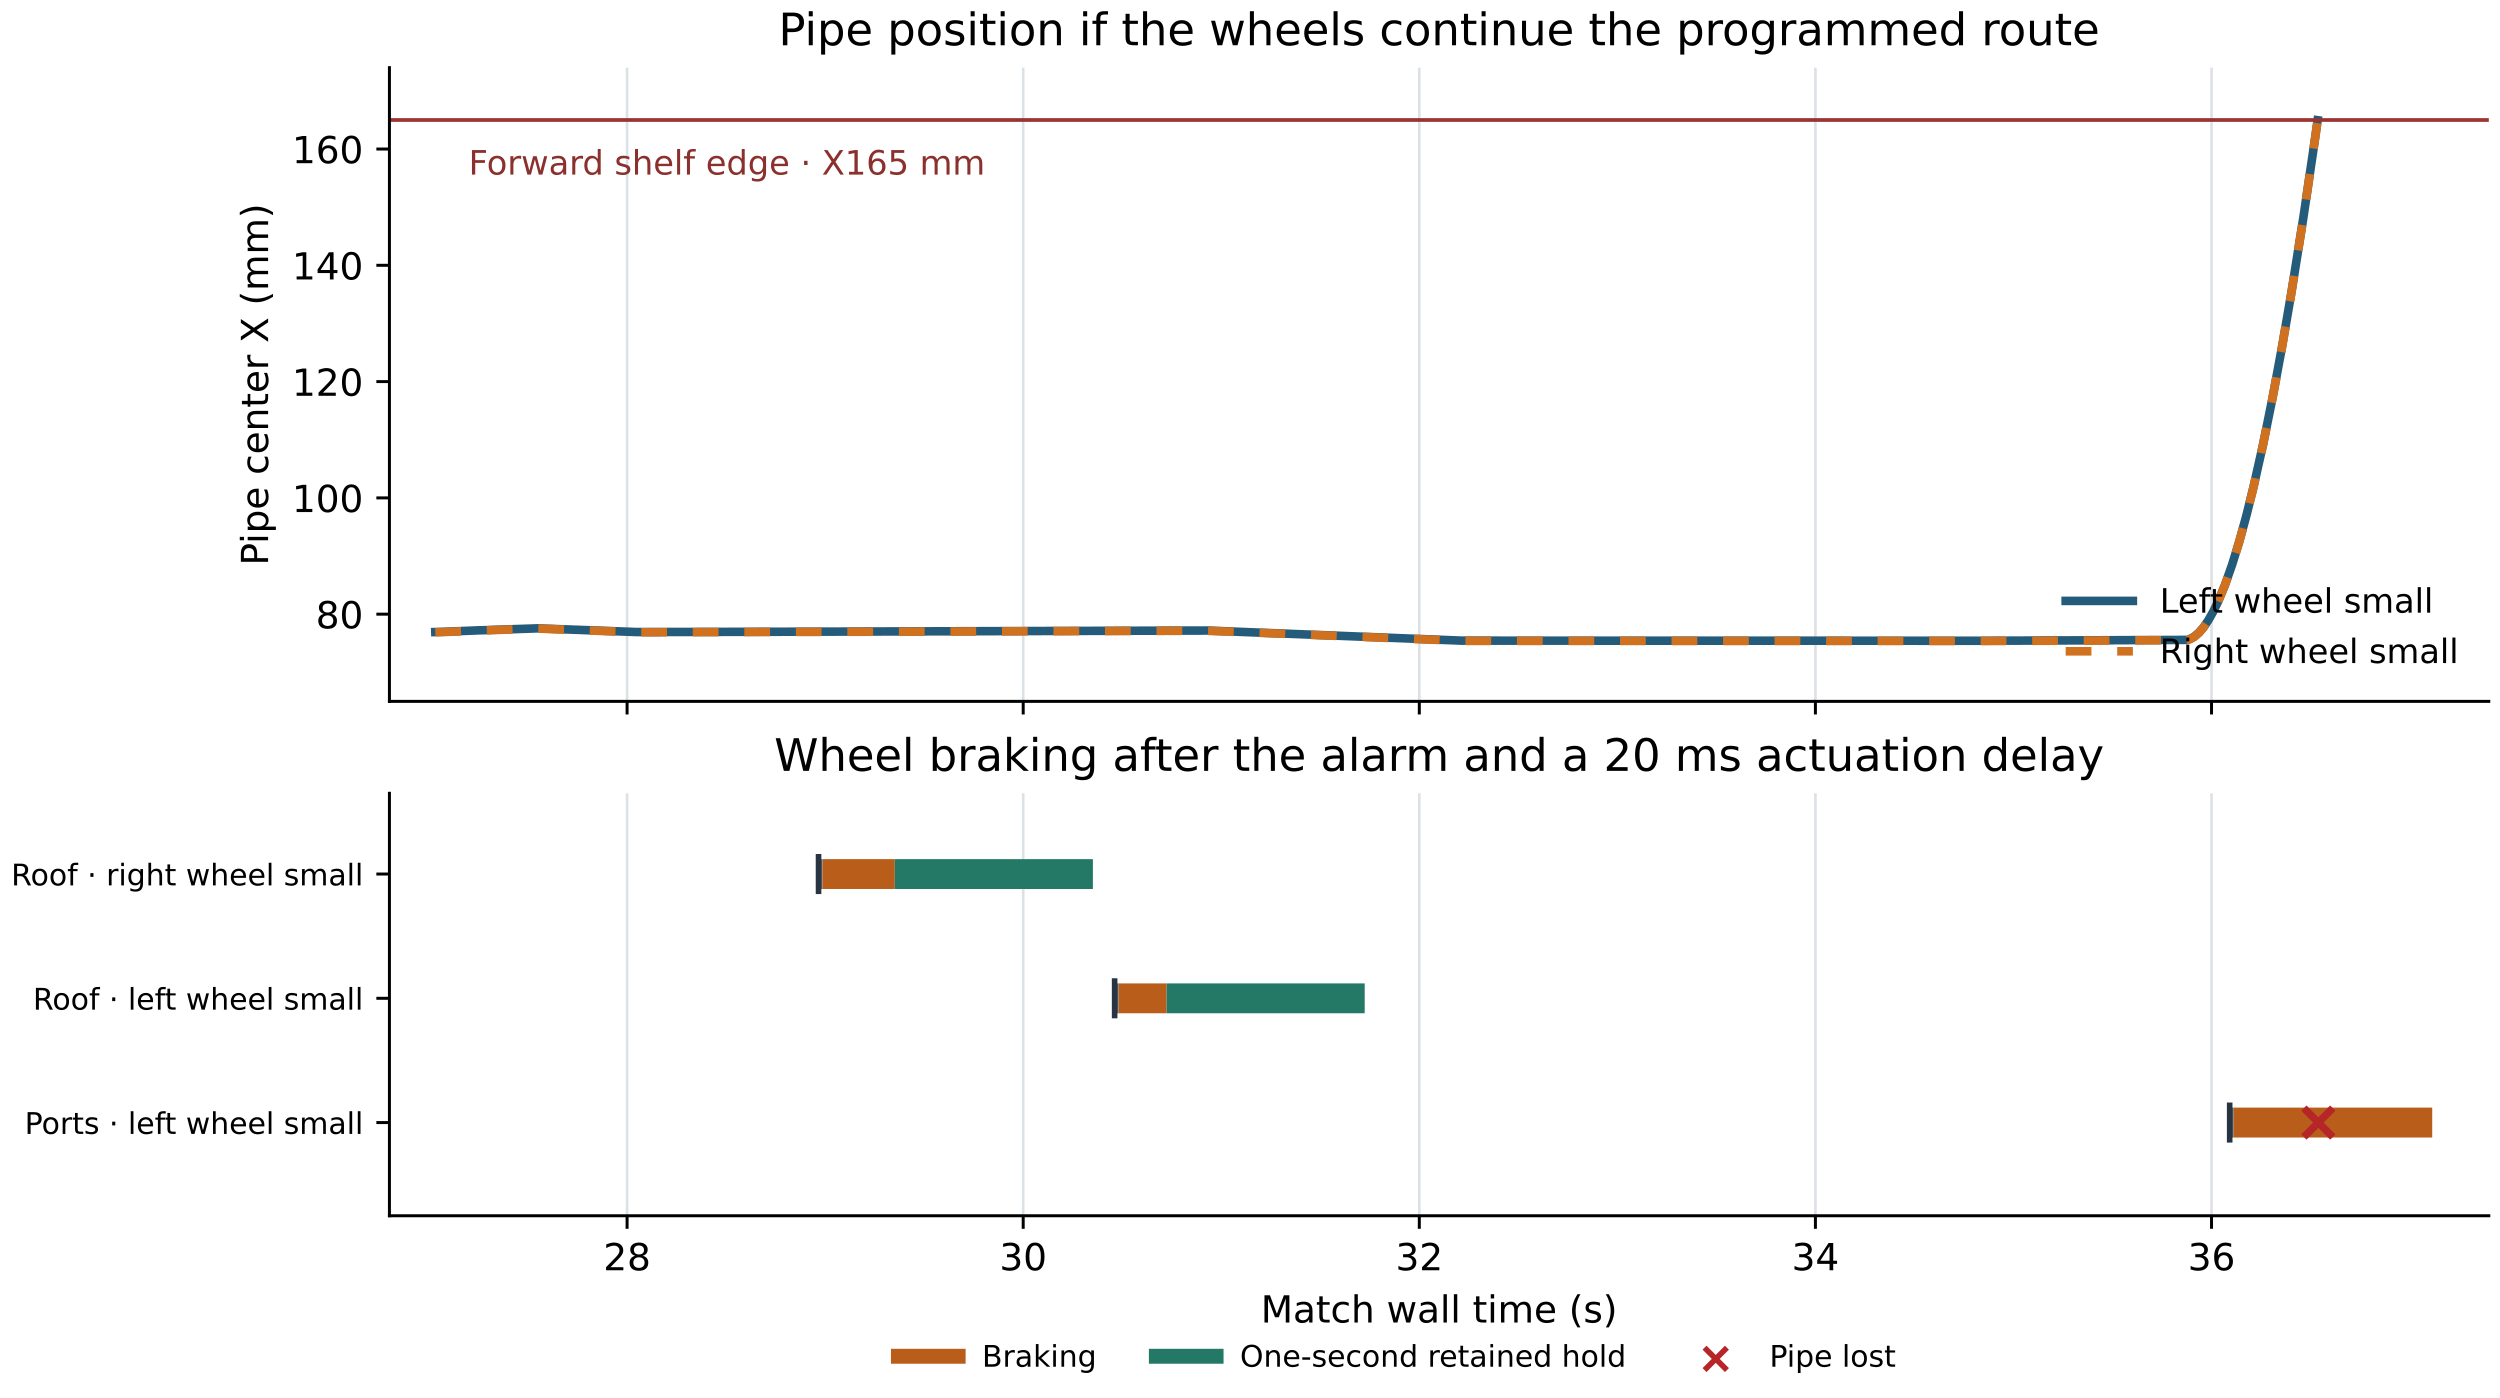
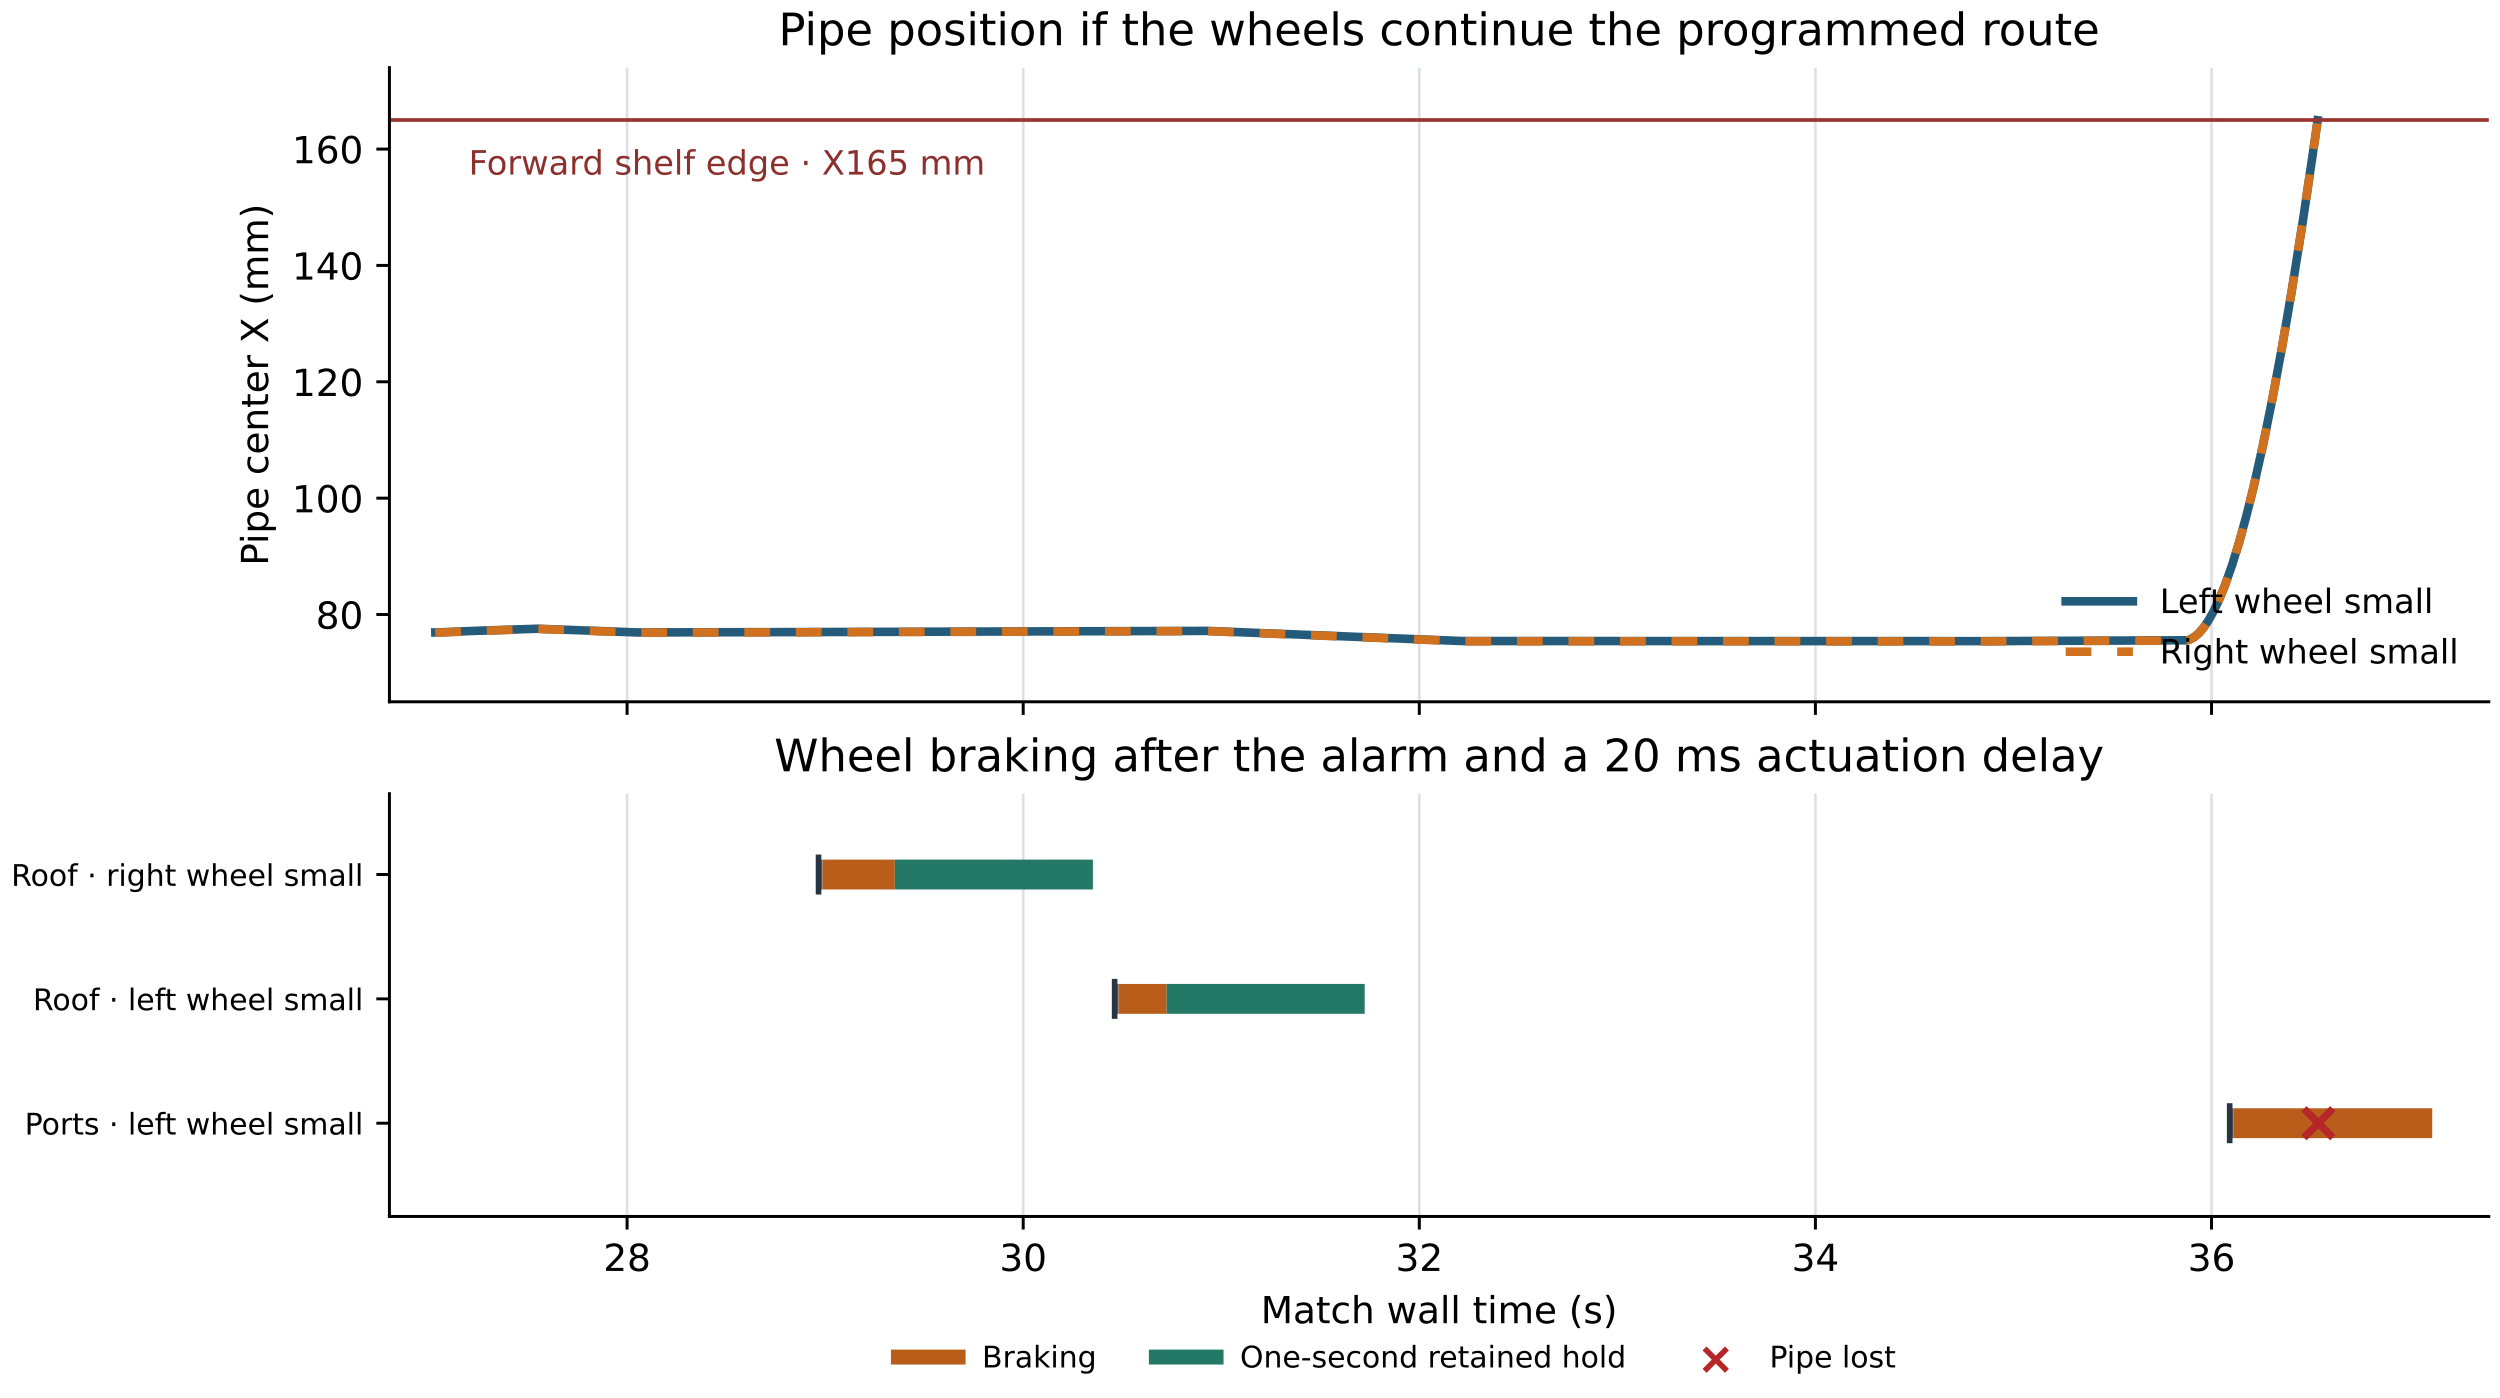
<svg xmlns="http://www.w3.org/2000/svg" xmlns:xlink="http://www.w3.org/1999/xlink" width="669.6pt" height="374.4pt" viewBox="0 0 669.6 374.4" version="1.1">
  <defs>
    <style type="text/css">*{stroke-linejoin: round; stroke-linecap: butt}</style>
  </defs>
  <g id="figure_1">
    <g id="patch_1">
-       <path d="M 0 374.4  L 669.6 374.4  L 669.6 0  L 0 0  z " style="fill: #ffffff" />
+       <path d="M 0 374.4 L 669.6 374.4 L 669.6 0 L 0 0 z " style="fill: #ffffff" />
    </g>
    <g id="axes_1">
      <g id="patch_2">
-         <path d="M 104.303 187.854  L 666.6 187.854  L 666.6 18.118  L 104.303 18.118  z " style="fill: #ffffff" />
+         <path d="M 104.303 187.966 L 666.6 187.966 L 666.6 18.118 L 104.303 18.118 z " style="fill: #ffffff" />
      </g>
      <g id="matplotlib.axis_1">
        <g id="xtick_1">
          <g id="line2d_1">
-             <path d="M 167.959 187.854  L 167.959 18.118  " clip-path="url(#pa15174ba51)" style="fill: none; stroke: #dce1e5; stroke-width: 0.7; stroke-linecap: square" />
+             <path d="M 167.959 187.966 L 167.959 18.118 " clip-path="url(#pd2e2e04d1e)" style="fill: none; stroke: #dce1e5; stroke-width: 0.7; stroke-linecap: square" />
          </g>
          <g id="line2d_2">
            <defs>
-               <path id="m0c80a15511" d="M 0 0  L 0 3.5  " style="stroke: #000000; stroke-width: 0.8" />
+               <path id="m0c80a15511" d="M 0 0 L 0 3.5 " style="stroke: #000000; stroke-width: 0.8" />
            </defs>
            <g>
-               <use xlink:href="#m0c80a15511" x="167.959" y="187.854" style="stroke: #000000; stroke-width: 0.8" />
+               <use xlink:href="#m0c80a15511" x="167.959" y="187.966" style="stroke: #000000; stroke-width: 0.8" />
            </g>
          </g>
        </g>
        <g id="xtick_2">
          <g id="line2d_3">
-             <path d="M 274.053 187.854  L 274.053 18.118  " clip-path="url(#pa15174ba51)" style="fill: none; stroke: #dce1e5; stroke-width: 0.7; stroke-linecap: square" />
+             <path d="M 274.053 187.966 L 274.053 18.118 " clip-path="url(#pd2e2e04d1e)" style="fill: none; stroke: #dce1e5; stroke-width: 0.7; stroke-linecap: square" />
          </g>
          <g id="line2d_4">
            <g>
-               <use xlink:href="#m0c80a15511" x="274.053" y="187.854" style="stroke: #000000; stroke-width: 0.8" />
+               <use xlink:href="#m0c80a15511" x="274.053" y="187.966" style="stroke: #000000; stroke-width: 0.8" />
            </g>
          </g>
        </g>
        <g id="xtick_3">
          <g id="line2d_5">
-             <path d="M 380.147 187.854  L 380.147 18.118  " clip-path="url(#pa15174ba51)" style="fill: none; stroke: #dce1e5; stroke-width: 0.7; stroke-linecap: square" />
+             <path d="M 380.147 187.966 L 380.147 18.118 " clip-path="url(#pd2e2e04d1e)" style="fill: none; stroke: #dce1e5; stroke-width: 0.7; stroke-linecap: square" />
          </g>
          <g id="line2d_6">
            <g>
-               <use xlink:href="#m0c80a15511" x="380.147" y="187.854" style="stroke: #000000; stroke-width: 0.8" />
+               <use xlink:href="#m0c80a15511" x="380.147" y="187.966" style="stroke: #000000; stroke-width: 0.8" />
            </g>
          </g>
        </g>
        <g id="xtick_4">
          <g id="line2d_7">
-             <path d="M 486.24 187.854  L 486.24 18.118  " clip-path="url(#pa15174ba51)" style="fill: none; stroke: #dce1e5; stroke-width: 0.7; stroke-linecap: square" />
+             <path d="M 486.24 187.966 L 486.24 18.118 " clip-path="url(#pd2e2e04d1e)" style="fill: none; stroke: #dce1e5; stroke-width: 0.7; stroke-linecap: square" />
          </g>
          <g id="line2d_8">
            <g>
-               <use xlink:href="#m0c80a15511" x="486.24" y="187.854" style="stroke: #000000; stroke-width: 0.8" />
+               <use xlink:href="#m0c80a15511" x="486.24" y="187.966" style="stroke: #000000; stroke-width: 0.8" />
            </g>
          </g>
        </g>
        <g id="xtick_5">
          <g id="line2d_9">
-             <path d="M 592.334 187.854  L 592.334 18.118  " clip-path="url(#pa15174ba51)" style="fill: none; stroke: #dce1e5; stroke-width: 0.7; stroke-linecap: square" />
+             <path d="M 592.334 187.966 L 592.334 18.118 " clip-path="url(#pd2e2e04d1e)" style="fill: none; stroke: #dce1e5; stroke-width: 0.7; stroke-linecap: square" />
          </g>
          <g id="line2d_10">
            <g>
-               <use xlink:href="#m0c80a15511" x="592.334" y="187.854" style="stroke: #000000; stroke-width: 0.8" />
+               <use xlink:href="#m0c80a15511" x="592.334" y="187.966" style="stroke: #000000; stroke-width: 0.8" />
            </g>
          </g>
        </g>
      </g>
      <g id="matplotlib.axis_2">
        <g id="ytick_1">
          <g id="line2d_11">
            <defs>
-               <path id="md36f7c0ecd" d="M 0 0  L -3.5 0  " style="stroke: #000000; stroke-width: 0.8" />
+               <path id="md36f7c0ecd" d="M 0 0 L -3.5 0 " style="stroke: #000000; stroke-width: 0.8" />
            </defs>
            <g>
-               <use xlink:href="#md36f7c0ecd" x="104.303" y="164.496" style="stroke: #000000; stroke-width: 0.8" />
+               <use xlink:href="#md36f7c0ecd" x="104.303" y="164.592" style="stroke: #000000; stroke-width: 0.8" />
            </g>
          </g>
          <g id="text_1">
-             <text style="font-size: 10px; font-family: 'DejaVu Sans', 'Bitstream Vera Sans', 'Computer Modern Sans Serif', 'Lucida Grande', 'Verdana', 'Geneva', 'Lucid', 'Arial', 'Helvetica', 'Avant Garde', sans-serif; text-anchor: end" x="97.303" y="168.295" transform="rotate(-0 97.30274 168.2945)">80</text>
+             <text style="font-size: 10px; font-family: 'DejaVu Sans', 'Bitstream Vera Sans', 'Computer Modern Sans Serif', 'Lucida Grande', 'Verdana', 'Geneva', 'Lucid', 'Arial', 'Helvetica', 'Avant Garde', sans-serif; text-anchor: end" x="97.303" y="168.391" transform="rotate(-0 97.30274 168.3911)">80</text>
          </g>
        </g>
        <g id="ytick_2">
          <g id="line2d_12">
            <g>
-               <use xlink:href="#md36f7c0ecd" x="104.303" y="133.352" style="stroke: #000000; stroke-width: 0.8" />
+               <use xlink:href="#md36f7c0ecd" x="104.303" y="133.428" style="stroke: #000000; stroke-width: 0.8" />
            </g>
          </g>
          <g id="text_2">
-             <text style="font-size: 10px; font-family: 'DejaVu Sans', 'Bitstream Vera Sans', 'Computer Modern Sans Serif', 'Lucida Grande', 'Verdana', 'Geneva', 'Lucid', 'Arial', 'Helvetica', 'Avant Garde', sans-serif; text-anchor: end" x="97.303" y="137.15" transform="rotate(-0 97.30274 137.1504)">100</text>
+             <text style="font-size: 10px; font-family: 'DejaVu Sans', 'Bitstream Vera Sans', 'Computer Modern Sans Serif', 'Lucida Grande', 'Verdana', 'Geneva', 'Lucid', 'Arial', 'Helvetica', 'Avant Garde', sans-serif; text-anchor: end" x="97.303" y="137.226" transform="rotate(-0 97.30274 137.2265)">100</text>
          </g>
        </g>
        <g id="ytick_3">
          <g id="line2d_13">
            <g>
-               <use xlink:href="#md36f7c0ecd" x="104.303" y="102.207" style="stroke: #000000; stroke-width: 0.8" />
+               <use xlink:href="#md36f7c0ecd" x="104.303" y="102.263" style="stroke: #000000; stroke-width: 0.8" />
            </g>
          </g>
          <g id="text_3">
-             <text style="font-size: 10px; font-family: 'DejaVu Sans', 'Bitstream Vera Sans', 'Computer Modern Sans Serif', 'Lucida Grande', 'Verdana', 'Geneva', 'Lucid', 'Arial', 'Helvetica', 'Avant Garde', sans-serif; text-anchor: end" x="97.303" y="106.006" transform="rotate(-0 97.30274 106.0063)">120</text>
+             <text style="font-size: 10px; font-family: 'DejaVu Sans', 'Bitstream Vera Sans', 'Computer Modern Sans Serif', 'Lucida Grande', 'Verdana', 'Geneva', 'Lucid', 'Arial', 'Helvetica', 'Avant Garde', sans-serif; text-anchor: end" x="97.303" y="106.062" transform="rotate(-0 97.30274 106.0618)">120</text>
          </g>
        </g>
        <g id="ytick_4">
          <g id="line2d_14">
            <g>
-               <use xlink:href="#md36f7c0ecd" x="104.303" y="71.063" style="stroke: #000000; stroke-width: 0.8" />
+               <use xlink:href="#md36f7c0ecd" x="104.303" y="71.098" style="stroke: #000000; stroke-width: 0.8" />
            </g>
          </g>
          <g id="text_4">
-             <text style="font-size: 10px; font-family: 'DejaVu Sans', 'Bitstream Vera Sans', 'Computer Modern Sans Serif', 'Lucida Grande', 'Verdana', 'Geneva', 'Lucid', 'Arial', 'Helvetica', 'Avant Garde', sans-serif; text-anchor: end" x="97.303" y="74.862" transform="rotate(-0 97.30274 74.86218)">140</text>
+             <text style="font-size: 10px; font-family: 'DejaVu Sans', 'Bitstream Vera Sans', 'Computer Modern Sans Serif', 'Lucida Grande', 'Verdana', 'Geneva', 'Lucid', 'Arial', 'Helvetica', 'Avant Garde', sans-serif; text-anchor: end" x="97.303" y="74.897" transform="rotate(-0 97.30274 74.89713)">140</text>
          </g>
        </g>
        <g id="ytick_5">
          <g id="line2d_15">
            <g>
-               <use xlink:href="#md36f7c0ecd" x="104.303" y="39.919" style="stroke: #000000; stroke-width: 0.8" />
+               <use xlink:href="#md36f7c0ecd" x="104.303" y="39.934" style="stroke: #000000; stroke-width: 0.8" />
            </g>
          </g>
          <g id="text_5">
-             <text style="font-size: 10px; font-family: 'DejaVu Sans', 'Bitstream Vera Sans', 'Computer Modern Sans Serif', 'Lucida Grande', 'Verdana', 'Geneva', 'Lucid', 'Arial', 'Helvetica', 'Avant Garde', sans-serif; text-anchor: end" x="97.303" y="43.718" transform="rotate(-0 97.30274 43.71807)">160</text>
+             <text style="font-size: 10px; font-family: 'DejaVu Sans', 'Bitstream Vera Sans', 'Computer Modern Sans Serif', 'Lucida Grande', 'Verdana', 'Geneva', 'Lucid', 'Arial', 'Helvetica', 'Avant Garde', sans-serif; text-anchor: end" x="97.303" y="43.732" transform="rotate(-0 97.30274 43.73246)">160</text>
          </g>
        </g>
        <g id="text_6">
-           <text style="font-size: 10px; font-family: 'DejaVu Sans', 'Bitstream Vera Sans', 'Computer Modern Sans Serif', 'Lucida Grande', 'Verdana', 'Geneva', 'Lucid', 'Arial', 'Helvetica', 'Avant Garde', sans-serif; text-anchor: middle" x="71.813" y="102.986" transform="rotate(-90 71.8129 102.9861)">Pipe center X (mm)</text>
+           <text style="font-size: 10px; font-family: 'DejaVu Sans', 'Bitstream Vera Sans', 'Computer Modern Sans Serif', 'Lucida Grande', 'Verdana', 'Geneva', 'Lucid', 'Arial', 'Helvetica', 'Avant Garde', sans-serif; text-anchor: middle" x="71.813" y="103.042" transform="rotate(-90 71.8129 103.0421)">Pipe center X (mm)</text>
        </g>
      </g>
      <g id="line2d_16">
-         <path d="M 116.592 169.287  L 119.139 169.211  L 127.414 168.86  L 143.964 168.298  L 170.7 169.291  L 219.079 169.184  L 323.475 168.879  L 335.57 169.373  L 391.587 171.592  L 532.268 171.62  L 585.739 171.388  L 586.375 171.225  L 587.649 170.556  L 588.922 169.479  L 590.195 168.008  L 591.468 166.15  L 592.741 163.912  L 594.014 161.3  L 595.924 156.695  L 597.834 151.287  L 599.743 145.099  L 601.653 138.156  L 603.563 130.484  L 606.109 119.165  L 608.655 106.654  L 611.201 92.998  L 613.748 78.237  L 616.931 58.288  L 620.113 36.737  L 620.75 32.198  L 620.75 32.198  " clip-path="url(#pa15174ba51)" style="fill: none; stroke: #245a7a; stroke-width: 2.3; stroke-linecap: square" />
+         <path d="M 116.592 169.387 L 119.139 169.31 L 127.414 168.96 L 143.964 168.397 L 170.7 169.391 L 219.079 169.284 L 323.475 168.978 L 335.57 169.473 L 391.587 171.693 L 532.268 171.722 L 585.739 171.49 L 586.375 171.326 L 587.649 170.657 L 588.922 169.579 L 590.195 168.107 L 591.468 166.248 L 592.741 164.008 L 594.014 161.394 L 595.924 156.786 L 597.834 151.375 L 599.743 145.183 L 601.653 138.236 L 603.563 130.558 L 606.109 119.232 L 608.655 106.713 L 611.201 93.047 L 613.748 78.277 L 616.931 58.315 L 620.113 36.749 L 620.75 32.207 L 620.75 32.207 " clip-path="url(#pd2e2e04d1e)" style="fill: none; stroke: #245a7a; stroke-width: 2.3; stroke-linecap: square" />
      </g>
      <g id="line2d_17">
-         <path d="M 116.592 169.347  L 119.139 169.27  L 127.414 168.92  L 143.964 168.357  L 170.7 169.35  L 219.715 169.241  L 322.839 168.941  L 326.658 169.071  L 391.587 171.658  L 532.904 171.686  L 585.739 171.458  L 586.375 171.295  L 587.649 170.626  L 588.922 169.549  L 590.195 168.078  L 591.468 166.221  L 592.741 163.982  L 594.014 161.37  L 595.924 156.765  L 597.834 151.357  L 599.743 145.169  L 601.653 138.226  L 603.563 130.553  L 606.109 119.234  L 608.655 106.722  L 611.201 93.065  L 613.748 78.303  L 616.931 58.352  L 620.113 36.796  L 620.75 32.256  L 620.75 32.256  " clip-path="url(#pa15174ba51)" style="fill: none; stroke-dasharray: 6.9,6.9; stroke-dashoffset: 0; stroke: #cf711e; stroke-width: 2.3" />
+         <path d="M 116.592 169.447 L 119.139 169.37 L 127.414 169.02 L 143.964 168.457 L 170.7 169.45 L 219.715 169.34 L 322.839 169.041 L 326.658 169.171 L 391.587 171.759 L 532.904 171.787 L 585.739 171.56 L 586.375 171.396 L 587.649 170.727 L 588.922 169.649 L 590.195 168.177 L 591.468 166.318 L 592.741 164.078 L 594.014 161.464 L 595.924 156.856 L 597.834 151.445 L 599.743 145.253 L 601.653 138.305 L 603.563 130.628 L 606.109 119.301 L 608.655 106.781 L 611.201 93.114 L 613.748 78.342 L 616.931 58.378 L 620.113 36.808 L 620.75 32.266 L 620.75 32.266 " clip-path="url(#pd2e2e04d1e)" style="fill: none; stroke-dasharray: 6.9,6.9; stroke-dashoffset: 0; stroke: #cf711e; stroke-width: 2.3" />
      </g>
      <g id="line2d_18">
-         <path d="M 104.303 32.133  L 666.6 32.133  " clip-path="url(#pa15174ba51)" style="fill: none; stroke: #9a3431; stroke-linecap: square" />
+         <path d="M 104.303 32.142 L 666.6 32.142 " clip-path="url(#pd2e2e04d1e)" style="fill: none; stroke: #9a3431; stroke-linecap: square" />
      </g>
      <g id="patch_3">
-         <path d="M 104.303 187.854  L 104.303 18.118  " style="fill: none; stroke: #000000; stroke-width: 0.8; stroke-linejoin: miter; stroke-linecap: square" />
+         <path d="M 104.303 187.966 L 104.303 18.118 " style="fill: none; stroke: #000000; stroke-width: 0.8; stroke-linejoin: miter; stroke-linecap: square" />
      </g>
      <g id="patch_4">
-         <path d="M 104.303 187.854  L 666.6 187.854  " style="fill: none; stroke: #000000; stroke-width: 0.8; stroke-linejoin: miter; stroke-linecap: square" />
+         <path d="M 104.303 187.966 L 666.6 187.966 " style="fill: none; stroke: #000000; stroke-width: 0.8; stroke-linejoin: miter; stroke-linecap: square" />
      </g>
      <g id="text_7">
-         <text style="font-size: 9px; font-family: 'DejaVu Sans', 'Bitstream Vera Sans', 'Computer Modern Sans Serif', 'Lucida Grande', 'Verdana', 'Geneva', 'Lucid', 'Arial', 'Helvetica', 'Avant Garde', sans-serif; text-anchor: start; fill: #8b302d" x="125.521" y="46.758" transform="rotate(-0 125.5215 46.75784)">Forward shelf edge · X165 mm</text>
+         <text style="font-size: 9px; font-family: 'DejaVu Sans', 'Bitstream Vera Sans', 'Computer Modern Sans Serif', 'Lucida Grande', 'Verdana', 'Geneva', 'Lucid', 'Arial', 'Helvetica', 'Avant Garde', sans-serif; text-anchor: start; fill: #8b302d" x="125.521" y="46.772" transform="rotate(-0 125.5215 46.77223)">Forward shelf edge · X165 mm</text>
      </g>
      <g id="text_8">
        <text style="font-size: 12px; font-family: 'DejaVu Sans', 'Bitstream Vera Sans', 'Computer Modern Sans Serif', 'Lucida Grande', 'Verdana', 'Geneva', 'Lucid', 'Arial', 'Helvetica', 'Avant Garde', sans-serif; text-anchor: middle" x="385.451" y="12.118" transform="rotate(-0 385.4513 12.11837)">Pipe position if the wheels continue the programmed route</text>
      </g>
      <g id="legend_1">
        <g id="line2d_19">
-           <path d="M 553.269 160.941  L 562.269 160.941  L 571.269 160.941  " style="fill: none; stroke: #245a7a; stroke-width: 2.3; stroke-linecap: square" />
+           <path d="M 553.269 161.053 L 562.269 161.053 L 571.269 161.053 " style="fill: none; stroke: #245a7a; stroke-width: 2.3; stroke-linecap: square" />
        </g>
        <g id="text_9">
-           <text style="font-size: 9px; font-family: 'DejaVu Sans', 'Bitstream Vera Sans', 'Computer Modern Sans Serif', 'Lucida Grande', 'Verdana', 'Geneva', 'Lucid', 'Arial', 'Helvetica', 'Avant Garde', sans-serif; text-anchor: start" x="578.469" y="164.091" transform="rotate(-0 578.4687 164.0909)">Left wheel small</text>
+           <text style="font-size: 9px; font-family: 'DejaVu Sans', 'Bitstream Vera Sans', 'Computer Modern Sans Serif', 'Lucida Grande', 'Verdana', 'Geneva', 'Lucid', 'Arial', 'Helvetica', 'Avant Garde', sans-serif; text-anchor: start" x="578.469" y="164.203" transform="rotate(-0 578.4687 164.203)">Left wheel small</text>
        </g>
        <g id="line2d_20">
-           <path d="M 553.269 174.442  L 562.269 174.442  L 571.269 174.442  " style="fill: none; stroke-dasharray: 6.9,6.9; stroke-dashoffset: 0; stroke: #cf711e; stroke-width: 2.3" />
+           <path d="M 553.269 174.554 L 562.269 174.554 L 571.269 174.554 " style="fill: none; stroke-dasharray: 6.9,6.9; stroke-dashoffset: 0; stroke: #cf711e; stroke-width: 2.3" />
        </g>
        <g id="text_10">
-           <text style="font-size: 9px; font-family: 'DejaVu Sans', 'Bitstream Vera Sans', 'Computer Modern Sans Serif', 'Lucida Grande', 'Verdana', 'Geneva', 'Lucid', 'Arial', 'Helvetica', 'Avant Garde', sans-serif; text-anchor: start" x="578.469" y="177.592" transform="rotate(-0 578.4687 177.5917)">Right wheel small</text>
+           <text style="font-size: 9px; font-family: 'DejaVu Sans', 'Bitstream Vera Sans', 'Computer Modern Sans Serif', 'Lucida Grande', 'Verdana', 'Geneva', 'Lucid', 'Arial', 'Helvetica', 'Avant Garde', sans-serif; text-anchor: start" x="578.469" y="177.704" transform="rotate(-0 578.4687 177.7037)">Right wheel small</text>
        </g>
      </g>
    </g>
    <g id="axes_2">
      <g id="patch_5">
-         <path d="M 104.303 325.629  L 666.6 325.629  L 666.6 212.472  L 104.303 212.472  z " style="fill: #ffffff" />
+         <path d="M 104.303 325.816 L 666.6 325.816 L 666.6 212.584 L 104.303 212.584 z " style="fill: #ffffff" />
      </g>
      <g id="matplotlib.axis_3">
        <g id="xtick_6">
          <g id="line2d_21">
-             <path d="M 167.959 325.629  L 167.959 212.472  " clip-path="url(#p9d8af010b9)" style="fill: none; stroke: #dce1e5; stroke-width: 0.7; stroke-linecap: square" />
+             <path d="M 167.959 325.816 L 167.959 212.584 " clip-path="url(#pae007fe6b4)" style="fill: none; stroke: #dce1e5; stroke-width: 0.7; stroke-linecap: square" />
          </g>
          <g id="line2d_22">
            <g>
-               <use xlink:href="#m0c80a15511" x="167.959" y="325.629" style="stroke: #000000; stroke-width: 0.8" />
+               <use xlink:href="#m0c80a15511" x="167.959" y="325.816" style="stroke: #000000; stroke-width: 0.8" />
            </g>
          </g>
          <g id="text_11">
-             <text style="font-size: 10px; font-family: 'DejaVu Sans', 'Bitstream Vera Sans', 'Computer Modern Sans Serif', 'Lucida Grande', 'Verdana', 'Geneva', 'Lucid', 'Arial', 'Helvetica', 'Avant Garde', sans-serif; text-anchor: middle" x="167.959" y="340.227" transform="rotate(-0 167.959 340.227)">28</text>
+             <text style="font-size: 10px; font-family: 'DejaVu Sans', 'Bitstream Vera Sans', 'Computer Modern Sans Serif', 'Lucida Grande', 'Verdana', 'Geneva', 'Lucid', 'Arial', 'Helvetica', 'Avant Garde', sans-serif; text-anchor: middle" x="167.959" y="340.414" transform="rotate(-0 167.959 340.4137)">28</text>
          </g>
        </g>
        <g id="xtick_7">
          <g id="line2d_23">
-             <path d="M 274.053 325.629  L 274.053 212.472  " clip-path="url(#p9d8af010b9)" style="fill: none; stroke: #dce1e5; stroke-width: 0.7; stroke-linecap: square" />
+             <path d="M 274.053 325.816 L 274.053 212.584 " clip-path="url(#pae007fe6b4)" style="fill: none; stroke: #dce1e5; stroke-width: 0.7; stroke-linecap: square" />
          </g>
          <g id="line2d_24">
            <g>
-               <use xlink:href="#m0c80a15511" x="274.053" y="325.629" style="stroke: #000000; stroke-width: 0.8" />
+               <use xlink:href="#m0c80a15511" x="274.053" y="325.816" style="stroke: #000000; stroke-width: 0.8" />
            </g>
          </g>
          <g id="text_12">
-             <text style="font-size: 10px; font-family: 'DejaVu Sans', 'Bitstream Vera Sans', 'Computer Modern Sans Serif', 'Lucida Grande', 'Verdana', 'Geneva', 'Lucid', 'Arial', 'Helvetica', 'Avant Garde', sans-serif; text-anchor: middle" x="274.053" y="340.227" transform="rotate(-0 274.0528 340.227)">30</text>
+             <text style="font-size: 10px; font-family: 'DejaVu Sans', 'Bitstream Vera Sans', 'Computer Modern Sans Serif', 'Lucida Grande', 'Verdana', 'Geneva', 'Lucid', 'Arial', 'Helvetica', 'Avant Garde', sans-serif; text-anchor: middle" x="274.053" y="340.414" transform="rotate(-0 274.0528 340.4137)">30</text>
          </g>
        </g>
        <g id="xtick_8">
          <g id="line2d_25">
-             <path d="M 380.147 325.629  L 380.147 212.472  " clip-path="url(#p9d8af010b9)" style="fill: none; stroke: #dce1e5; stroke-width: 0.7; stroke-linecap: square" />
+             <path d="M 380.147 325.816 L 380.147 212.584 " clip-path="url(#pae007fe6b4)" style="fill: none; stroke: #dce1e5; stroke-width: 0.7; stroke-linecap: square" />
          </g>
          <g id="line2d_26">
            <g>
-               <use xlink:href="#m0c80a15511" x="380.147" y="325.629" style="stroke: #000000; stroke-width: 0.8" />
+               <use xlink:href="#m0c80a15511" x="380.147" y="325.816" style="stroke: #000000; stroke-width: 0.8" />
            </g>
          </g>
          <g id="text_13">
-             <text style="font-size: 10px; font-family: 'DejaVu Sans', 'Bitstream Vera Sans', 'Computer Modern Sans Serif', 'Lucida Grande', 'Verdana', 'Geneva', 'Lucid', 'Arial', 'Helvetica', 'Avant Garde', sans-serif; text-anchor: middle" x="380.147" y="340.227" transform="rotate(-0 380.1466 340.227)">32</text>
+             <text style="font-size: 10px; font-family: 'DejaVu Sans', 'Bitstream Vera Sans', 'Computer Modern Sans Serif', 'Lucida Grande', 'Verdana', 'Geneva', 'Lucid', 'Arial', 'Helvetica', 'Avant Garde', sans-serif; text-anchor: middle" x="380.147" y="340.414" transform="rotate(-0 380.1466 340.4137)">32</text>
          </g>
        </g>
        <g id="xtick_9">
          <g id="line2d_27">
-             <path d="M 486.24 325.629  L 486.24 212.472  " clip-path="url(#p9d8af010b9)" style="fill: none; stroke: #dce1e5; stroke-width: 0.7; stroke-linecap: square" />
+             <path d="M 486.24 325.816 L 486.24 212.584 " clip-path="url(#pae007fe6b4)" style="fill: none; stroke: #dce1e5; stroke-width: 0.7; stroke-linecap: square" />
          </g>
          <g id="line2d_28">
            <g>
-               <use xlink:href="#m0c80a15511" x="486.24" y="325.629" style="stroke: #000000; stroke-width: 0.8" />
+               <use xlink:href="#m0c80a15511" x="486.24" y="325.816" style="stroke: #000000; stroke-width: 0.8" />
            </g>
          </g>
          <g id="text_14">
-             <text style="font-size: 10px; font-family: 'DejaVu Sans', 'Bitstream Vera Sans', 'Computer Modern Sans Serif', 'Lucida Grande', 'Verdana', 'Geneva', 'Lucid', 'Arial', 'Helvetica', 'Avant Garde', sans-serif; text-anchor: middle" x="486.24" y="340.227" transform="rotate(-0 486.2403 340.227)">34</text>
+             <text style="font-size: 10px; font-family: 'DejaVu Sans', 'Bitstream Vera Sans', 'Computer Modern Sans Serif', 'Lucida Grande', 'Verdana', 'Geneva', 'Lucid', 'Arial', 'Helvetica', 'Avant Garde', sans-serif; text-anchor: middle" x="486.24" y="340.414" transform="rotate(-0 486.2403 340.4137)">34</text>
          </g>
        </g>
        <g id="xtick_10">
          <g id="line2d_29">
-             <path d="M 592.334 325.629  L 592.334 212.472  " clip-path="url(#p9d8af010b9)" style="fill: none; stroke: #dce1e5; stroke-width: 0.7; stroke-linecap: square" />
+             <path d="M 592.334 325.816 L 592.334 212.584 " clip-path="url(#pae007fe6b4)" style="fill: none; stroke: #dce1e5; stroke-width: 0.7; stroke-linecap: square" />
          </g>
          <g id="line2d_30">
            <g>
-               <use xlink:href="#m0c80a15511" x="592.334" y="325.629" style="stroke: #000000; stroke-width: 0.8" />
+               <use xlink:href="#m0c80a15511" x="592.334" y="325.816" style="stroke: #000000; stroke-width: 0.8" />
            </g>
          </g>
          <g id="text_15">
-             <text style="font-size: 10px; font-family: 'DejaVu Sans', 'Bitstream Vera Sans', 'Computer Modern Sans Serif', 'Lucida Grande', 'Verdana', 'Geneva', 'Lucid', 'Arial', 'Helvetica', 'Avant Garde', sans-serif; text-anchor: middle" x="592.334" y="340.227" transform="rotate(-0 592.3341 340.227)">36</text>
+             <text style="font-size: 10px; font-family: 'DejaVu Sans', 'Bitstream Vera Sans', 'Computer Modern Sans Serif', 'Lucida Grande', 'Verdana', 'Geneva', 'Lucid', 'Arial', 'Helvetica', 'Avant Garde', sans-serif; text-anchor: middle" x="592.334" y="340.414" transform="rotate(-0 592.3341 340.4137)">36</text>
          </g>
        </g>
        <g id="text_16">
-           <text style="font-size: 10px; font-family: 'DejaVu Sans', 'Bitstream Vera Sans', 'Computer Modern Sans Serif', 'Lucida Grande', 'Verdana', 'Geneva', 'Lucid', 'Arial', 'Helvetica', 'Avant Garde', sans-serif; text-anchor: middle" x="385.451" y="354.228" transform="rotate(-0 385.4513 354.2277)">Match wall time (s)</text>
+           <text style="font-size: 10px; font-family: 'DejaVu Sans', 'Bitstream Vera Sans', 'Computer Modern Sans Serif', 'Lucida Grande', 'Verdana', 'Geneva', 'Lucid', 'Arial', 'Helvetica', 'Avant Garde', sans-serif; text-anchor: middle" x="385.451" y="354.414" transform="rotate(-0 385.4513 354.4145)">Match wall time (s)</text>
        </g>
      </g>
      <g id="matplotlib.axis_4">
        <g id="ytick_6">
          <g id="line2d_31">
            <g>
-               <use xlink:href="#md36f7c0ecd" x="104.303" y="234.105" style="stroke: #000000; stroke-width: 0.8" />
+               <use xlink:href="#md36f7c0ecd" x="104.303" y="234.232" style="stroke: #000000; stroke-width: 0.8" />
            </g>
          </g>
          <g id="text_17">
-             <text style="font-size: 8px; font-family: 'DejaVu Sans', 'Bitstream Vera Sans', 'Computer Modern Sans Serif', 'Lucida Grande', 'Verdana', 'Geneva', 'Lucid', 'Arial', 'Helvetica', 'Avant Garde', sans-serif; text-anchor: end" x="97.303" y="237.145" transform="rotate(-0 97.30274 237.1447)">Roof · right wheel small</text>
+             <text style="font-size: 8px; font-family: 'DejaVu Sans', 'Bitstream Vera Sans', 'Computer Modern Sans Serif', 'Lucida Grande', 'Verdana', 'Geneva', 'Lucid', 'Arial', 'Helvetica', 'Avant Garde', sans-serif; text-anchor: end" x="97.303" y="237.271" transform="rotate(-0 97.30274 237.271)">Roof · right wheel small</text>
          </g>
        </g>
        <g id="ytick_7">
          <g id="line2d_32">
            <g>
-               <use xlink:href="#md36f7c0ecd" x="104.303" y="267.387" style="stroke: #000000; stroke-width: 0.8" />
+               <use xlink:href="#md36f7c0ecd" x="104.303" y="267.535" style="stroke: #000000; stroke-width: 0.8" />
            </g>
          </g>
          <g id="text_18">
-             <text style="font-size: 8px; font-family: 'DejaVu Sans', 'Bitstream Vera Sans', 'Computer Modern Sans Serif', 'Lucida Grande', 'Verdana', 'Geneva', 'Lucid', 'Arial', 'Helvetica', 'Avant Garde', sans-serif; text-anchor: end" x="97.303" y="270.426" transform="rotate(-0 97.30274 270.4261)">Roof · left wheel small</text>
+             <text style="font-size: 8px; font-family: 'DejaVu Sans', 'Bitstream Vera Sans', 'Computer Modern Sans Serif', 'Lucida Grande', 'Verdana', 'Geneva', 'Lucid', 'Arial', 'Helvetica', 'Avant Garde', sans-serif; text-anchor: end" x="97.303" y="270.574" transform="rotate(-0 97.30274 270.5744)">Roof · left wheel small</text>
          </g>
        </g>
        <g id="ytick_8">
          <g id="line2d_33">
            <g>
-               <use xlink:href="#md36f7c0ecd" x="104.303" y="300.668" style="stroke: #000000; stroke-width: 0.8" />
+               <use xlink:href="#md36f7c0ecd" x="104.303" y="300.838" style="stroke: #000000; stroke-width: 0.8" />
            </g>
          </g>
          <g id="text_19">
-             <text style="font-size: 8px; font-family: 'DejaVu Sans', 'Bitstream Vera Sans', 'Computer Modern Sans Serif', 'Lucida Grande', 'Verdana', 'Geneva', 'Lucid', 'Arial', 'Helvetica', 'Avant Garde', sans-serif; text-anchor: end" x="97.303" y="303.708" transform="rotate(-0 97.30274 303.7076)">Ports · left wheel small</text>
+             <text style="font-size: 8px; font-family: 'DejaVu Sans', 'Bitstream Vera Sans', 'Computer Modern Sans Serif', 'Lucida Grande', 'Verdana', 'Geneva', 'Lucid', 'Arial', 'Helvetica', 'Avant Garde', sans-serif; text-anchor: end" x="97.303" y="303.878" transform="rotate(-0 97.30274 303.8778)">Ports · left wheel small</text>
          </g>
        </g>
      </g>
      <g id="PathCollection_1" />
      <g id="line2d_34">
-         <path d="M 219.238 234.105  L 220.299 234.105  " clip-path="url(#p9d8af010b9)" style="fill: none; stroke: #5b6570; stroke-width: 8" />
+         <path d="M 219.238 234.232 L 220.299 234.232 " clip-path="url(#pae007fe6b4)" style="fill: none; stroke: #5b6570; stroke-width: 8" />
      </g>
      <g id="line2d_35">
-         <path d="M 220.299 234.105  L 239.673 234.105  " clip-path="url(#p9d8af010b9)" style="fill: none; stroke: #b85e1a; stroke-width: 8" />
+         <path d="M 220.299 234.232 L 239.673 234.232 " clip-path="url(#pae007fe6b4)" style="fill: none; stroke: #b85e1a; stroke-width: 8" />
      </g>
      <g id="line2d_36">
-         <path d="M 239.673 234.105  L 292.72 234.105  " clip-path="url(#p9d8af010b9)" style="fill: none; stroke: #247966; stroke-width: 8" />
+         <path d="M 239.673 234.232 L 292.72 234.232 " clip-path="url(#pae007fe6b4)" style="fill: none; stroke: #247966; stroke-width: 8" />
      </g>
      <g id="line2d_37">
-         <path d="M 298.543 267.387  L 299.604 267.387  " clip-path="url(#p9d8af010b9)" style="fill: none; stroke: #5b6570; stroke-width: 8" />
+         <path d="M 298.543 267.535 L 299.604 267.535 " clip-path="url(#pae007fe6b4)" style="fill: none; stroke: #5b6570; stroke-width: 8" />
      </g>
      <g id="line2d_38">
-         <path d="M 299.604 267.387  L 312.475 267.387  " clip-path="url(#p9d8af010b9)" style="fill: none; stroke: #b85e1a; stroke-width: 8" />
+         <path d="M 299.604 267.535 L 312.475 267.535 " clip-path="url(#pae007fe6b4)" style="fill: none; stroke: #b85e1a; stroke-width: 8" />
      </g>
      <g id="line2d_39">
-         <path d="M 312.475 267.387  L 365.522 267.387  " clip-path="url(#p9d8af010b9)" style="fill: none; stroke: #247966; stroke-width: 8" />
+         <path d="M 312.475 267.535 L 365.522 267.535 " clip-path="url(#pae007fe6b4)" style="fill: none; stroke: #247966; stroke-width: 8" />
      </g>
      <g id="line2d_40">
-         <path d="M 597.197 300.668  L 598.258 300.668  " clip-path="url(#p9d8af010b9)" style="fill: none; stroke: #5b6570; stroke-width: 8" />
+         <path d="M 597.197 300.838 L 598.258 300.838 " clip-path="url(#pae007fe6b4)" style="fill: none; stroke: #5b6570; stroke-width: 8" />
      </g>
      <g id="line2d_41">
-         <path d="M 598.258 300.668  L 651.444 300.668  " clip-path="url(#p9d8af010b9)" style="fill: none; stroke: #b85e1a; stroke-width: 8" />
+         <path d="M 598.258 300.838 L 651.444 300.838 " clip-path="url(#pae007fe6b4)" style="fill: none; stroke: #b85e1a; stroke-width: 8" />
      </g>
      <g id="line2d_42" />
      <g id="line2d_43" />
      <g id="patch_6">
-         <path d="M 104.303 325.629  L 104.303 212.472  " style="fill: none; stroke: #000000; stroke-width: 0.8; stroke-linejoin: miter; stroke-linecap: square" />
+         <path d="M 104.303 325.816 L 104.303 212.584 " style="fill: none; stroke: #000000; stroke-width: 0.8; stroke-linejoin: miter; stroke-linecap: square" />
      </g>
      <g id="patch_7">
-         <path d="M 104.303 325.629  L 666.6 325.629  " style="fill: none; stroke: #000000; stroke-width: 0.8; stroke-linejoin: miter; stroke-linecap: square" />
+         <path d="M 104.303 325.816 L 666.6 325.816 " style="fill: none; stroke: #000000; stroke-width: 0.8; stroke-linejoin: miter; stroke-linecap: square" />
      </g>
      <g id="text_20">
-         <text style="font-size: 12px; font-family: 'DejaVu Sans', 'Bitstream Vera Sans', 'Computer Modern Sans Serif', 'Lucida Grande', 'Verdana', 'Geneva', 'Lucid', 'Arial', 'Helvetica', 'Avant Garde', sans-serif; text-anchor: middle" x="385.451" y="206.472" transform="rotate(-0 385.4513 206.4724)">Wheel braking after the alarm and a 20 ms actuation delay</text>
+         <text style="font-size: 12px; font-family: 'DejaVu Sans', 'Bitstream Vera Sans', 'Computer Modern Sans Serif', 'Lucida Grande', 'Verdana', 'Geneva', 'Lucid', 'Arial', 'Helvetica', 'Avant Garde', sans-serif; text-anchor: middle" x="385.451" y="206.584" transform="rotate(-0 385.4513 206.5844)">Wheel braking after the alarm and a 20 ms actuation delay</text>
      </g>
      <g id="PathCollection_2">
        <defs>
-           <path id="ma4a9a8f950" d="M 0 5.362  L 0 -5.362  " style="stroke: #283442; stroke-width: 1.5" />
+           <path id="ma4a9a8f950" d="M 0 5.362 L 0 -5.362 " style="stroke: #283442; stroke-width: 1.5" />
        </defs>
-         <g clip-path="url(#p9d8af010b9)">
-           <use xlink:href="#ma4a9a8f950" x="219.238" y="234.105" style="fill: #283442; stroke: #283442; stroke-width: 1.5" />
+         <g clip-path="url(#pae007fe6b4)">
+           <use xlink:href="#ma4a9a8f950" x="219.238" y="234.232" style="fill: #283442; stroke: #283442; stroke-width: 1.5" />
        </g>
      </g>
      <g id="PathCollection_3">
-         <g clip-path="url(#p9d8af010b9)">
-           <use xlink:href="#ma4a9a8f950" x="298.543" y="267.387" style="fill: #283442; stroke: #283442; stroke-width: 1.5" />
+         <g clip-path="url(#pae007fe6b4)">
+           <use xlink:href="#ma4a9a8f950" x="298.543" y="267.535" style="fill: #283442; stroke: #283442; stroke-width: 1.5" />
        </g>
      </g>
      <g id="PathCollection_4">
-         <g clip-path="url(#p9d8af010b9)">
-           <use xlink:href="#ma4a9a8f950" x="597.197" y="300.668" style="fill: #283442; stroke: #283442; stroke-width: 1.5" />
+         <g clip-path="url(#pae007fe6b4)">
+           <use xlink:href="#ma4a9a8f950" x="597.197" y="300.838" style="fill: #283442; stroke: #283442; stroke-width: 1.5" />
        </g>
      </g>
      <g id="PathCollection_5">
        <defs>
-           <path id="m88e0cb8da5" d="M -3.873 3.873  L 3.873 -3.873  M -3.873 -3.873  L 3.873 3.873  " style="stroke: #b62527; stroke-width: 2" />
+           <path id="m88e0cb8da5" d="M -3.873 3.873 L 3.873 -3.873 M -3.873 -3.873 L 3.873 3.873 " style="stroke: #b62527; stroke-width: 2" />
        </defs>
-         <g clip-path="url(#p9d8af010b9)">
-           <use xlink:href="#m88e0cb8da5" x="620.945" y="300.668" style="fill: #b62527; stroke: #b62527; stroke-width: 2" />
+         <g clip-path="url(#pae007fe6b4)">
+           <use xlink:href="#m88e0cb8da5" x="620.945" y="300.838" style="fill: #b62527; stroke: #b62527; stroke-width: 2" />
        </g>
      </g>
      <g id="legend_2">
        <g id="line2d_44">
-           <path d="M 240.632 363.266  L 248.632 363.266  L 256.632 363.266  " style="fill: none; stroke: #b85e1a; stroke-width: 4; stroke-linecap: square" />
+           <path d="M 240.632 363.47 L 248.632 363.47 L 256.632 363.47 " style="fill: none; stroke: #b85e1a; stroke-width: 4; stroke-linecap: square" />
        </g>
        <g id="text_21">
-           <text style="font-size: 8px; font-family: 'DejaVu Sans', 'Bitstream Vera Sans', 'Computer Modern Sans Serif', 'Lucida Grande', 'Verdana', 'Geneva', 'Lucid', 'Arial', 'Helvetica', 'Avant Garde', sans-serif; text-anchor: start" x="263.032" y="366.066" transform="rotate(-0 263.0322 366.0657)">Braking</text>
+           <text style="font-size: 8px; font-family: 'DejaVu Sans', 'Bitstream Vera Sans', 'Computer Modern Sans Serif', 'Lucida Grande', 'Verdana', 'Geneva', 'Lucid', 'Arial', 'Helvetica', 'Avant Garde', sans-serif; text-anchor: start" x="263.032" y="366.27" transform="rotate(-0 263.0322 366.2704)">Braking</text>
        </g>
        <g id="line2d_45">
-           <path d="M 309.716 363.266  L 317.716 363.266  L 325.716 363.266  " style="fill: none; stroke: #247966; stroke-width: 4; stroke-linecap: square" />
+           <path d="M 309.716 363.47 L 317.716 363.47 L 325.716 363.47 " style="fill: none; stroke: #247966; stroke-width: 4; stroke-linecap: square" />
        </g>
        <g id="text_22">
-           <text style="font-size: 8px; font-family: 'DejaVu Sans', 'Bitstream Vera Sans', 'Computer Modern Sans Serif', 'Lucida Grande', 'Verdana', 'Geneva', 'Lucid', 'Arial', 'Helvetica', 'Avant Garde', sans-serif; text-anchor: start" x="332.116" y="366.066" transform="rotate(-0 332.1159 366.0657)">One-second retained hold</text>
+           <text style="font-size: 8px; font-family: 'DejaVu Sans', 'Bitstream Vera Sans', 'Computer Modern Sans Serif', 'Lucida Grande', 'Verdana', 'Geneva', 'Lucid', 'Arial', 'Helvetica', 'Avant Garde', sans-serif; text-anchor: start" x="332.116" y="366.27" transform="rotate(-0 332.1159 366.2704)">One-second retained hold</text>
        </g>
        <g id="PathCollection_6">
          <defs>
-             <path id="mcef0c631c4" d="M -3 3  L 3 -3  M -3 -3  L 3 3  " style="stroke: #b62527; stroke-width: 1.5" />
+             <path id="mcef0c631c4" d="M -3 3 L 3 -3 M -3 -3 L 3 3 " style="stroke: #b62527; stroke-width: 1.5" />
          </defs>
          <g>
-             <use xlink:href="#mcef0c631c4" x="459.543" y="363.966" style="fill: #b62527; stroke: #b62527; stroke-width: 1.5" />
+             <use xlink:href="#mcef0c631c4" x="459.543" y="364.17" style="fill: #b62527; stroke: #b62527; stroke-width: 1.5" />
          </g>
        </g>
        <g id="text_23">
-           <text style="font-size: 8px; font-family: 'DejaVu Sans', 'Bitstream Vera Sans', 'Computer Modern Sans Serif', 'Lucida Grande', 'Verdana', 'Geneva', 'Lucid', 'Arial', 'Helvetica', 'Avant Garde', sans-serif; text-anchor: start" x="473.943" y="366.066" transform="rotate(-0 473.9434 366.0657)">Pipe lost</text>
+           <text style="font-size: 8px; font-family: 'DejaVu Sans', 'Bitstream Vera Sans', 'Computer Modern Sans Serif', 'Lucida Grande', 'Verdana', 'Geneva', 'Lucid', 'Arial', 'Helvetica', 'Avant Garde', sans-serif; text-anchor: start" x="473.943" y="366.27" transform="rotate(-0 473.9434 366.2704)">Pipe lost</text>
        </g>
      </g>
    </g>
  </g>
  <defs>
-     <clipPath id="pa15174ba51">
-       <rect x="104.303" y="18.118" width="562.297" height="169.735" />
+     <clipPath id="pd2e2e04d1e">
+       <rect x="104.303" y="18.118" width="562.297" height="169.847" />
    </clipPath>
-     <clipPath id="p9d8af010b9">
-       <rect x="104.303" y="212.472" width="562.297" height="113.157" />
+     <clipPath id="pae007fe6b4">
+       <rect x="104.303" y="212.584" width="562.297" height="113.232" />
    </clipPath>
  </defs>
</svg>
